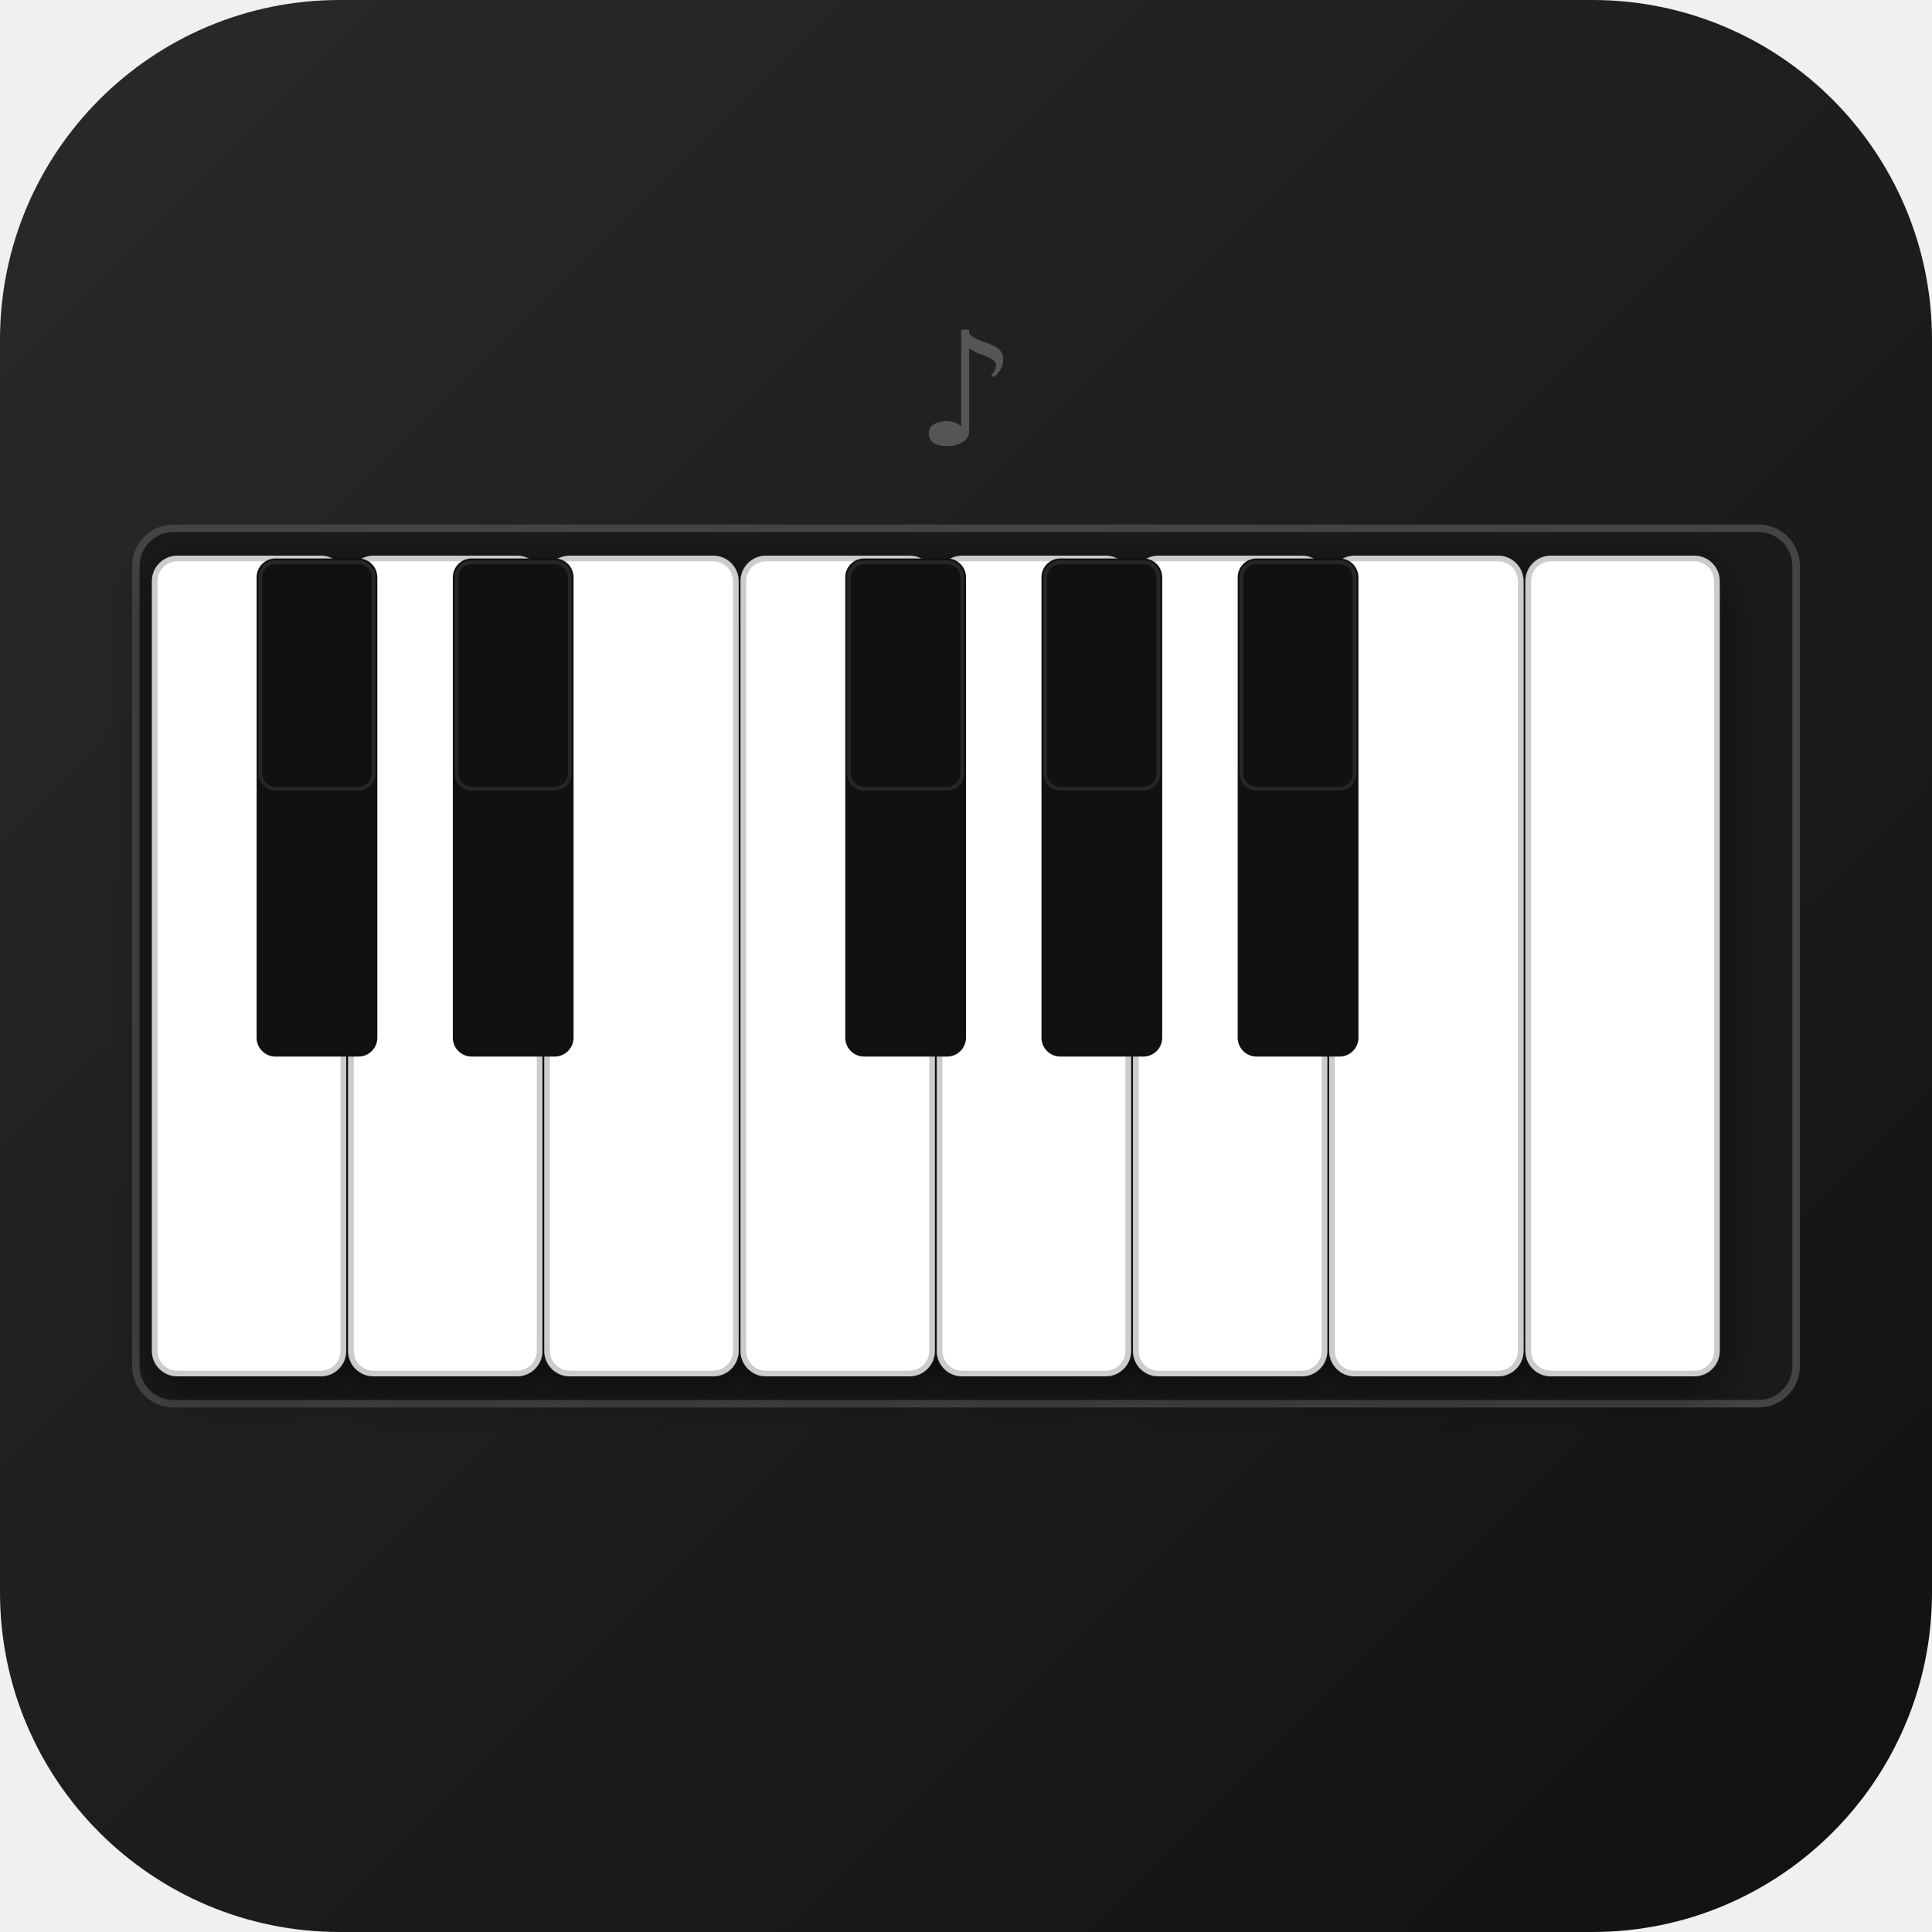
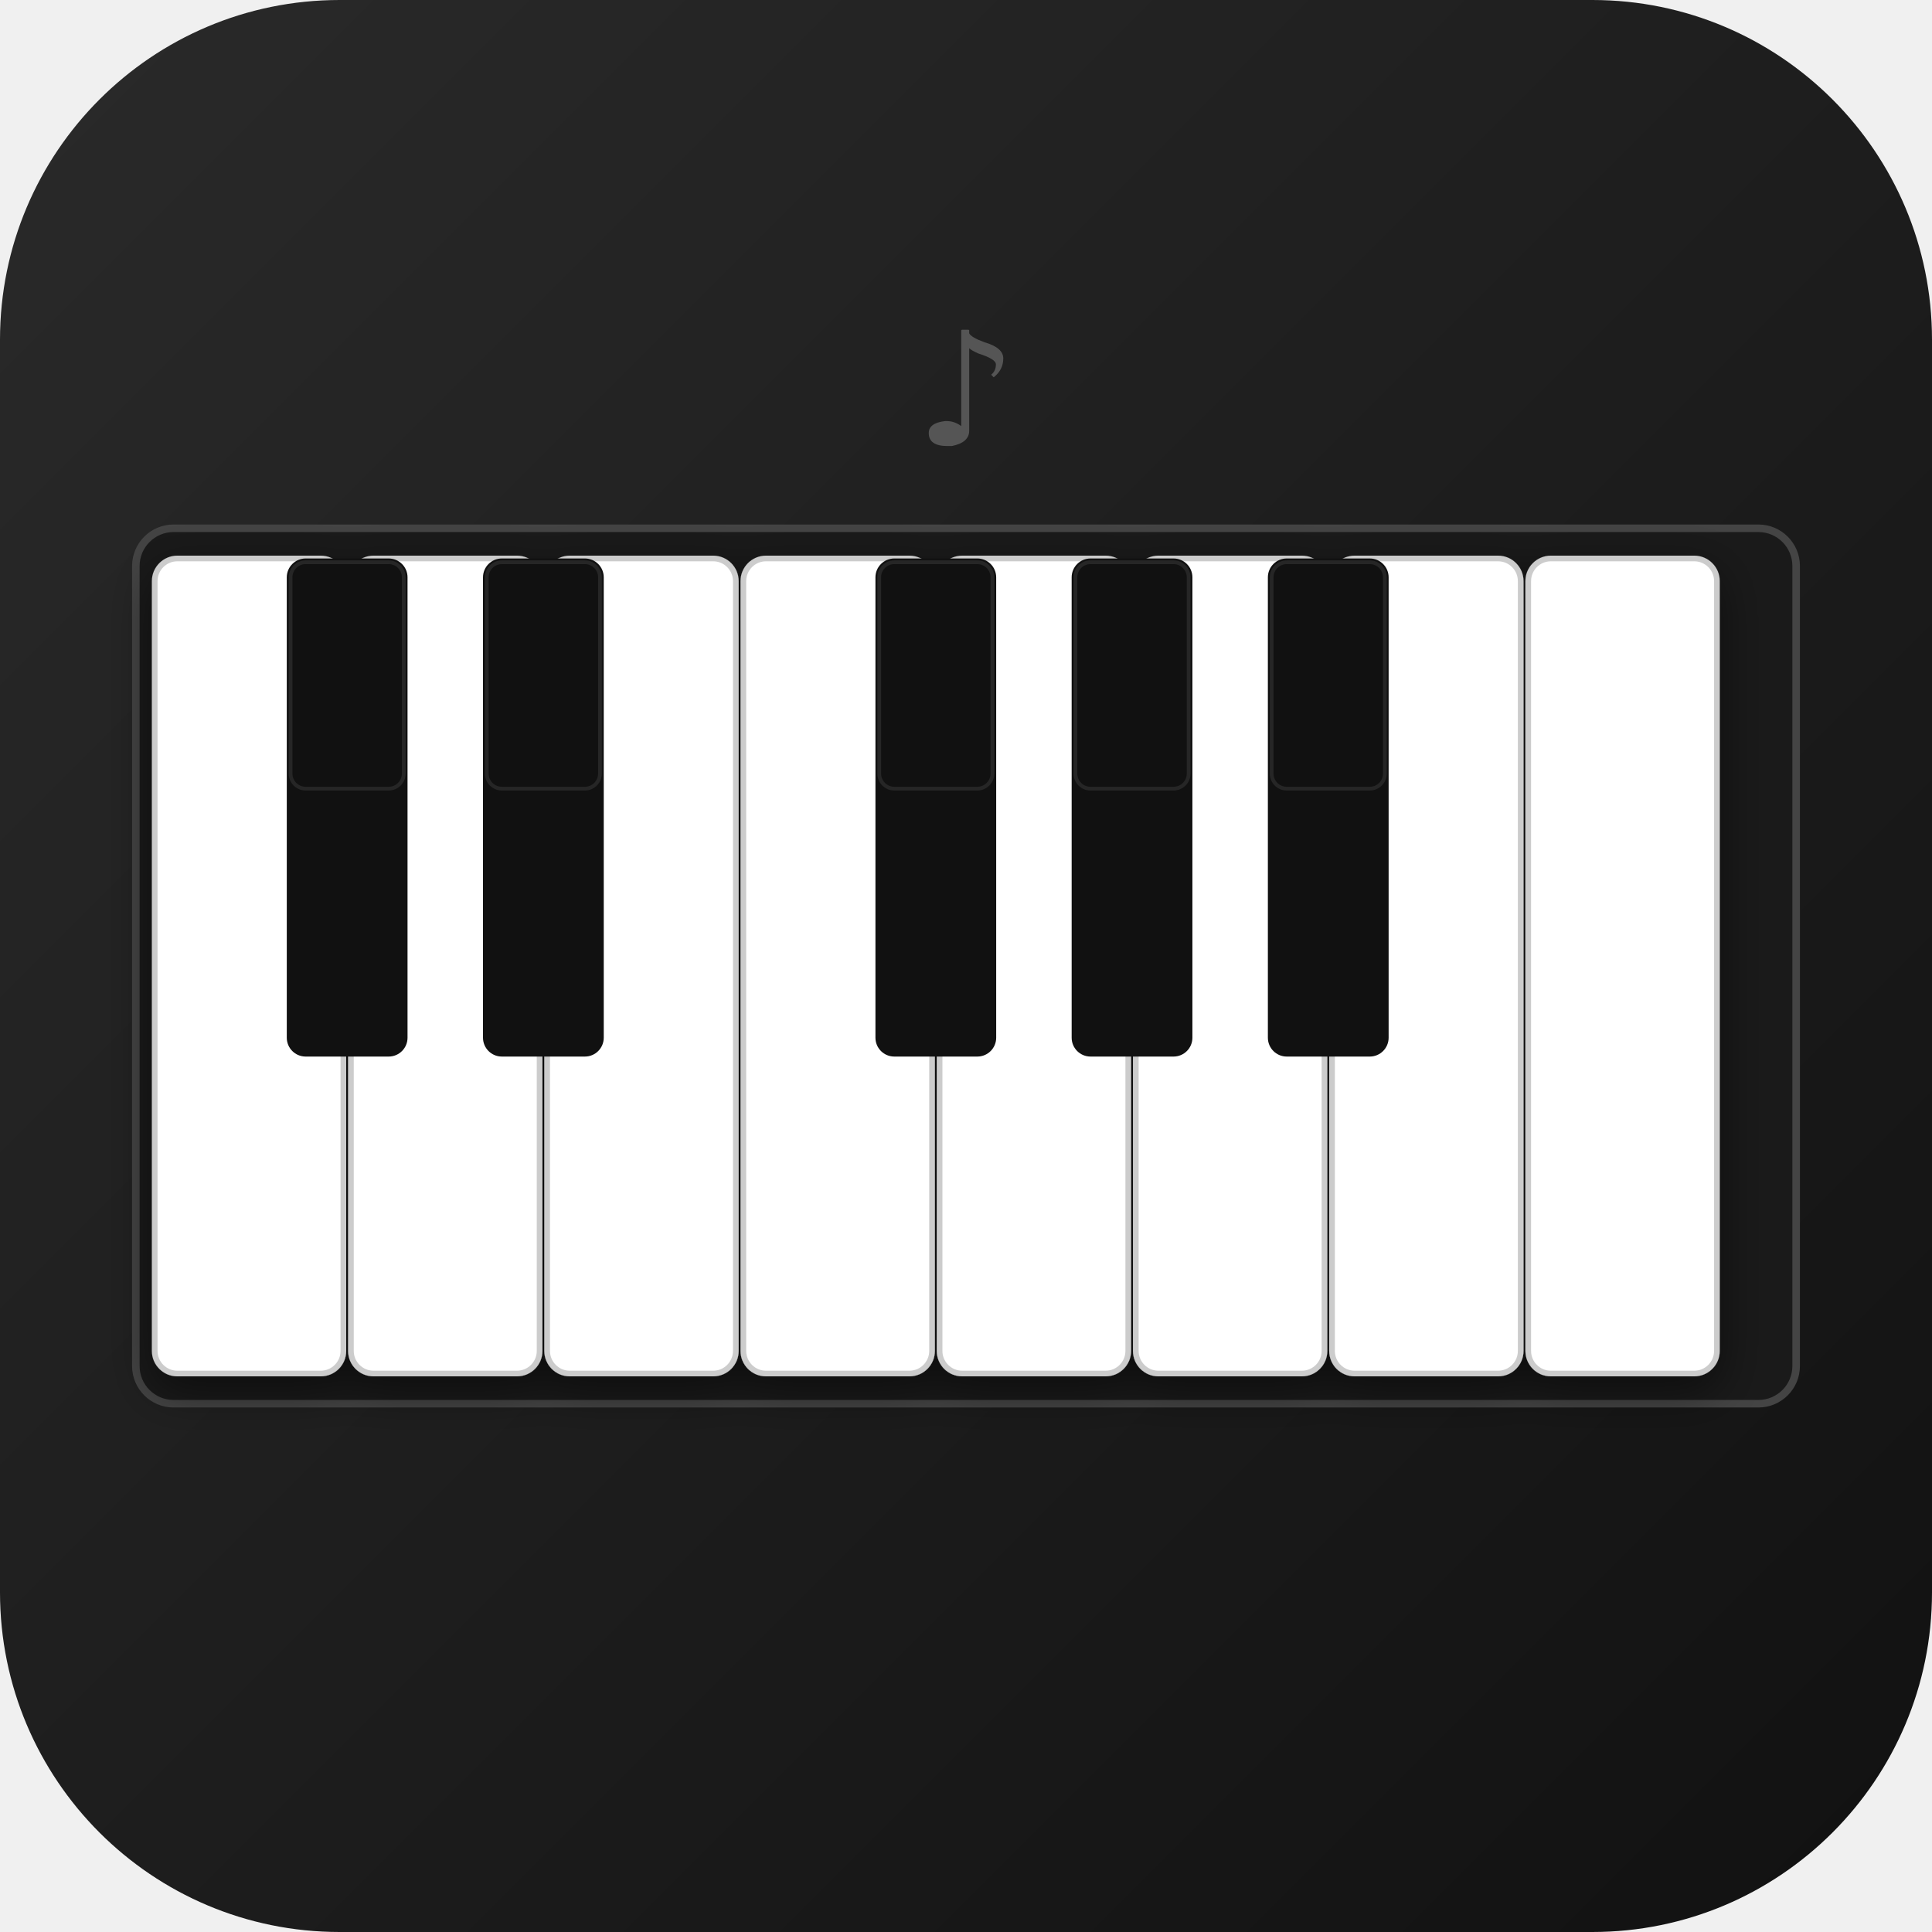
<svg xmlns="http://www.w3.org/2000/svg" viewBox="0 0 512 512">
  <defs>
    <linearGradient id="bg" x1="0%" y1="0%" x2="100%" y2="100%">
      <stop offset="0%" stop-color="#2a2a2a" />
      <stop offset="100%" stop-color="#111111" />
    </linearGradient>
    <filter id="shadow" x="-10%" y="-10%" width="120%" height="130%">
      <feDropShadow dx="0" dy="4" stdDeviation="6" flood-color="#000" flood-opacity="0.5" />
    </filter>
  </defs>
  <rect width="512" height="512" rx="90" fill="url(#bg)" />
  <rect x="36" y="140" width="440" height="232" rx="10" fill="#1a1a1a" stroke="#444" stroke-width="2" />
  <g filter="url(#shadow)">
    <rect x="41" y="148" width="50" height="216" rx="6" fill="white" stroke="#ccc" stroke-width="1.5" />
    <rect x="93" y="148" width="50" height="216" rx="6" fill="white" stroke="#ccc" stroke-width="1.5" />
    <rect x="145" y="148" width="50" height="216" rx="6" fill="white" stroke="#ccc" stroke-width="1.5" />
    <rect x="197" y="148" width="50" height="216" rx="6" fill="white" stroke="#ccc" stroke-width="1.5" />
    <rect x="249" y="148" width="50" height="216" rx="6" fill="white" stroke="#ccc" stroke-width="1.5" />
    <rect x="301" y="148" width="50" height="216" rx="6" fill="white" stroke="#ccc" stroke-width="1.5" />
    <rect x="353" y="148" width="50" height="216" rx="6" fill="white" stroke="#ccc" stroke-width="1.5" />
    <rect x="405" y="148" width="50" height="216" rx="6" fill="white" stroke="#ccc" stroke-width="1.5" />
  </g>
  <g fill="#111">
-     <rect x="68" y="148" width="32" height="132" rx="5" />
-     <rect x="120" y="148" width="32" height="132" rx="5" />
-     <rect x="224" y="148" width="32" height="132" rx="5" />
-     <rect x="276" y="148" width="32" height="132" rx="5" />
-     <rect x="328" y="148" width="32" height="132" rx="5" />
+     <rect x="76" y="148" width="32" height="132" rx="5" />
+     <rect x="128" y="148" width="32" height="132" rx="5" />
+     <rect x="232" y="148" width="32" height="132" rx="5" />
+     <rect x="284" y="148" width="32" height="132" rx="5" />
+     <rect x="336" y="148" width="32" height="132" rx="5" />
  </g>
  <g fill="none" stroke="#333" stroke-width="1" opacity="0.6">
-     <rect x="69" y="149" width="30" height="60" rx="4" />
-     <rect x="121" y="149" width="30" height="60" rx="4" />
-     <rect x="225" y="149" width="30" height="60" rx="4" />
-     <rect x="277" y="149" width="30" height="60" rx="4" />
-     <rect x="329" y="149" width="30" height="60" rx="4" />
+     <rect x="77" y="149" width="30" height="60" rx="4" />
+     <rect x="129" y="149" width="30" height="60" rx="4" />
+     <rect x="233" y="149" width="30" height="60" rx="4" />
+     <rect x="285" y="149" width="30" height="60" rx="4" />
+     <rect x="337" y="149" width="30" height="60" rx="4" />
  </g>
  <text x="256" y="118" text-anchor="middle" font-family="serif" font-size="42" fill="#555">♪</text>
</svg>
